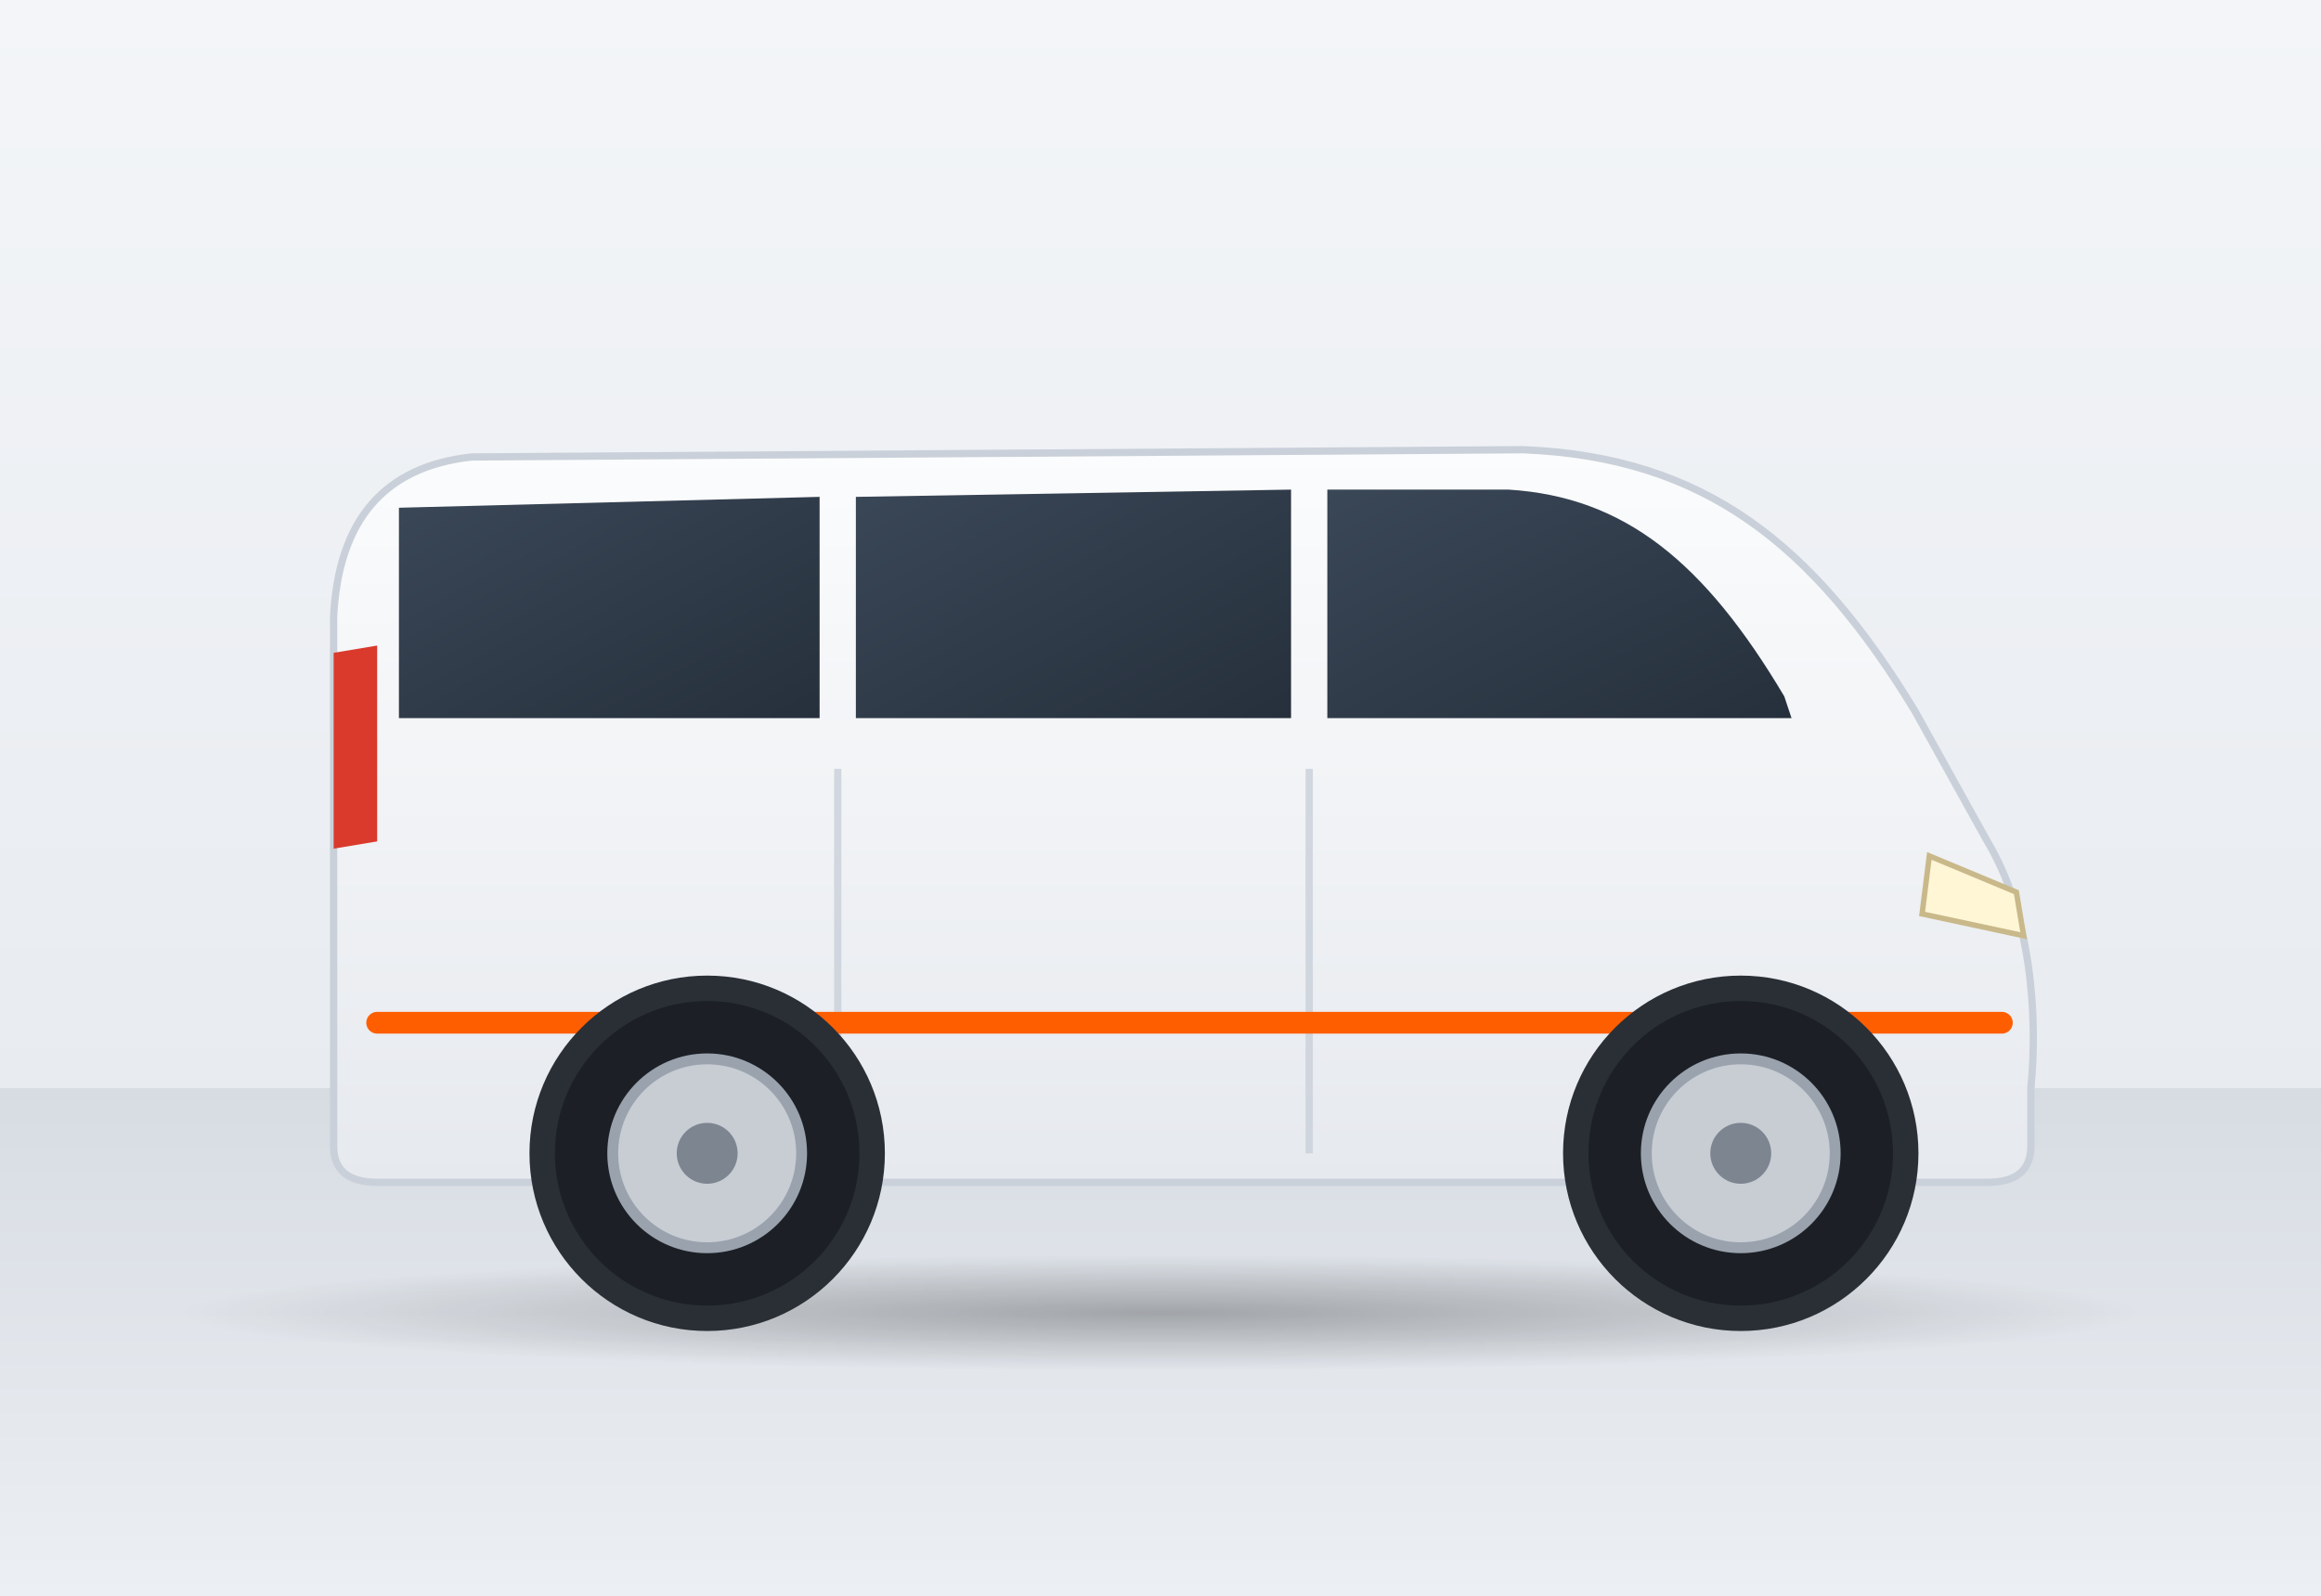
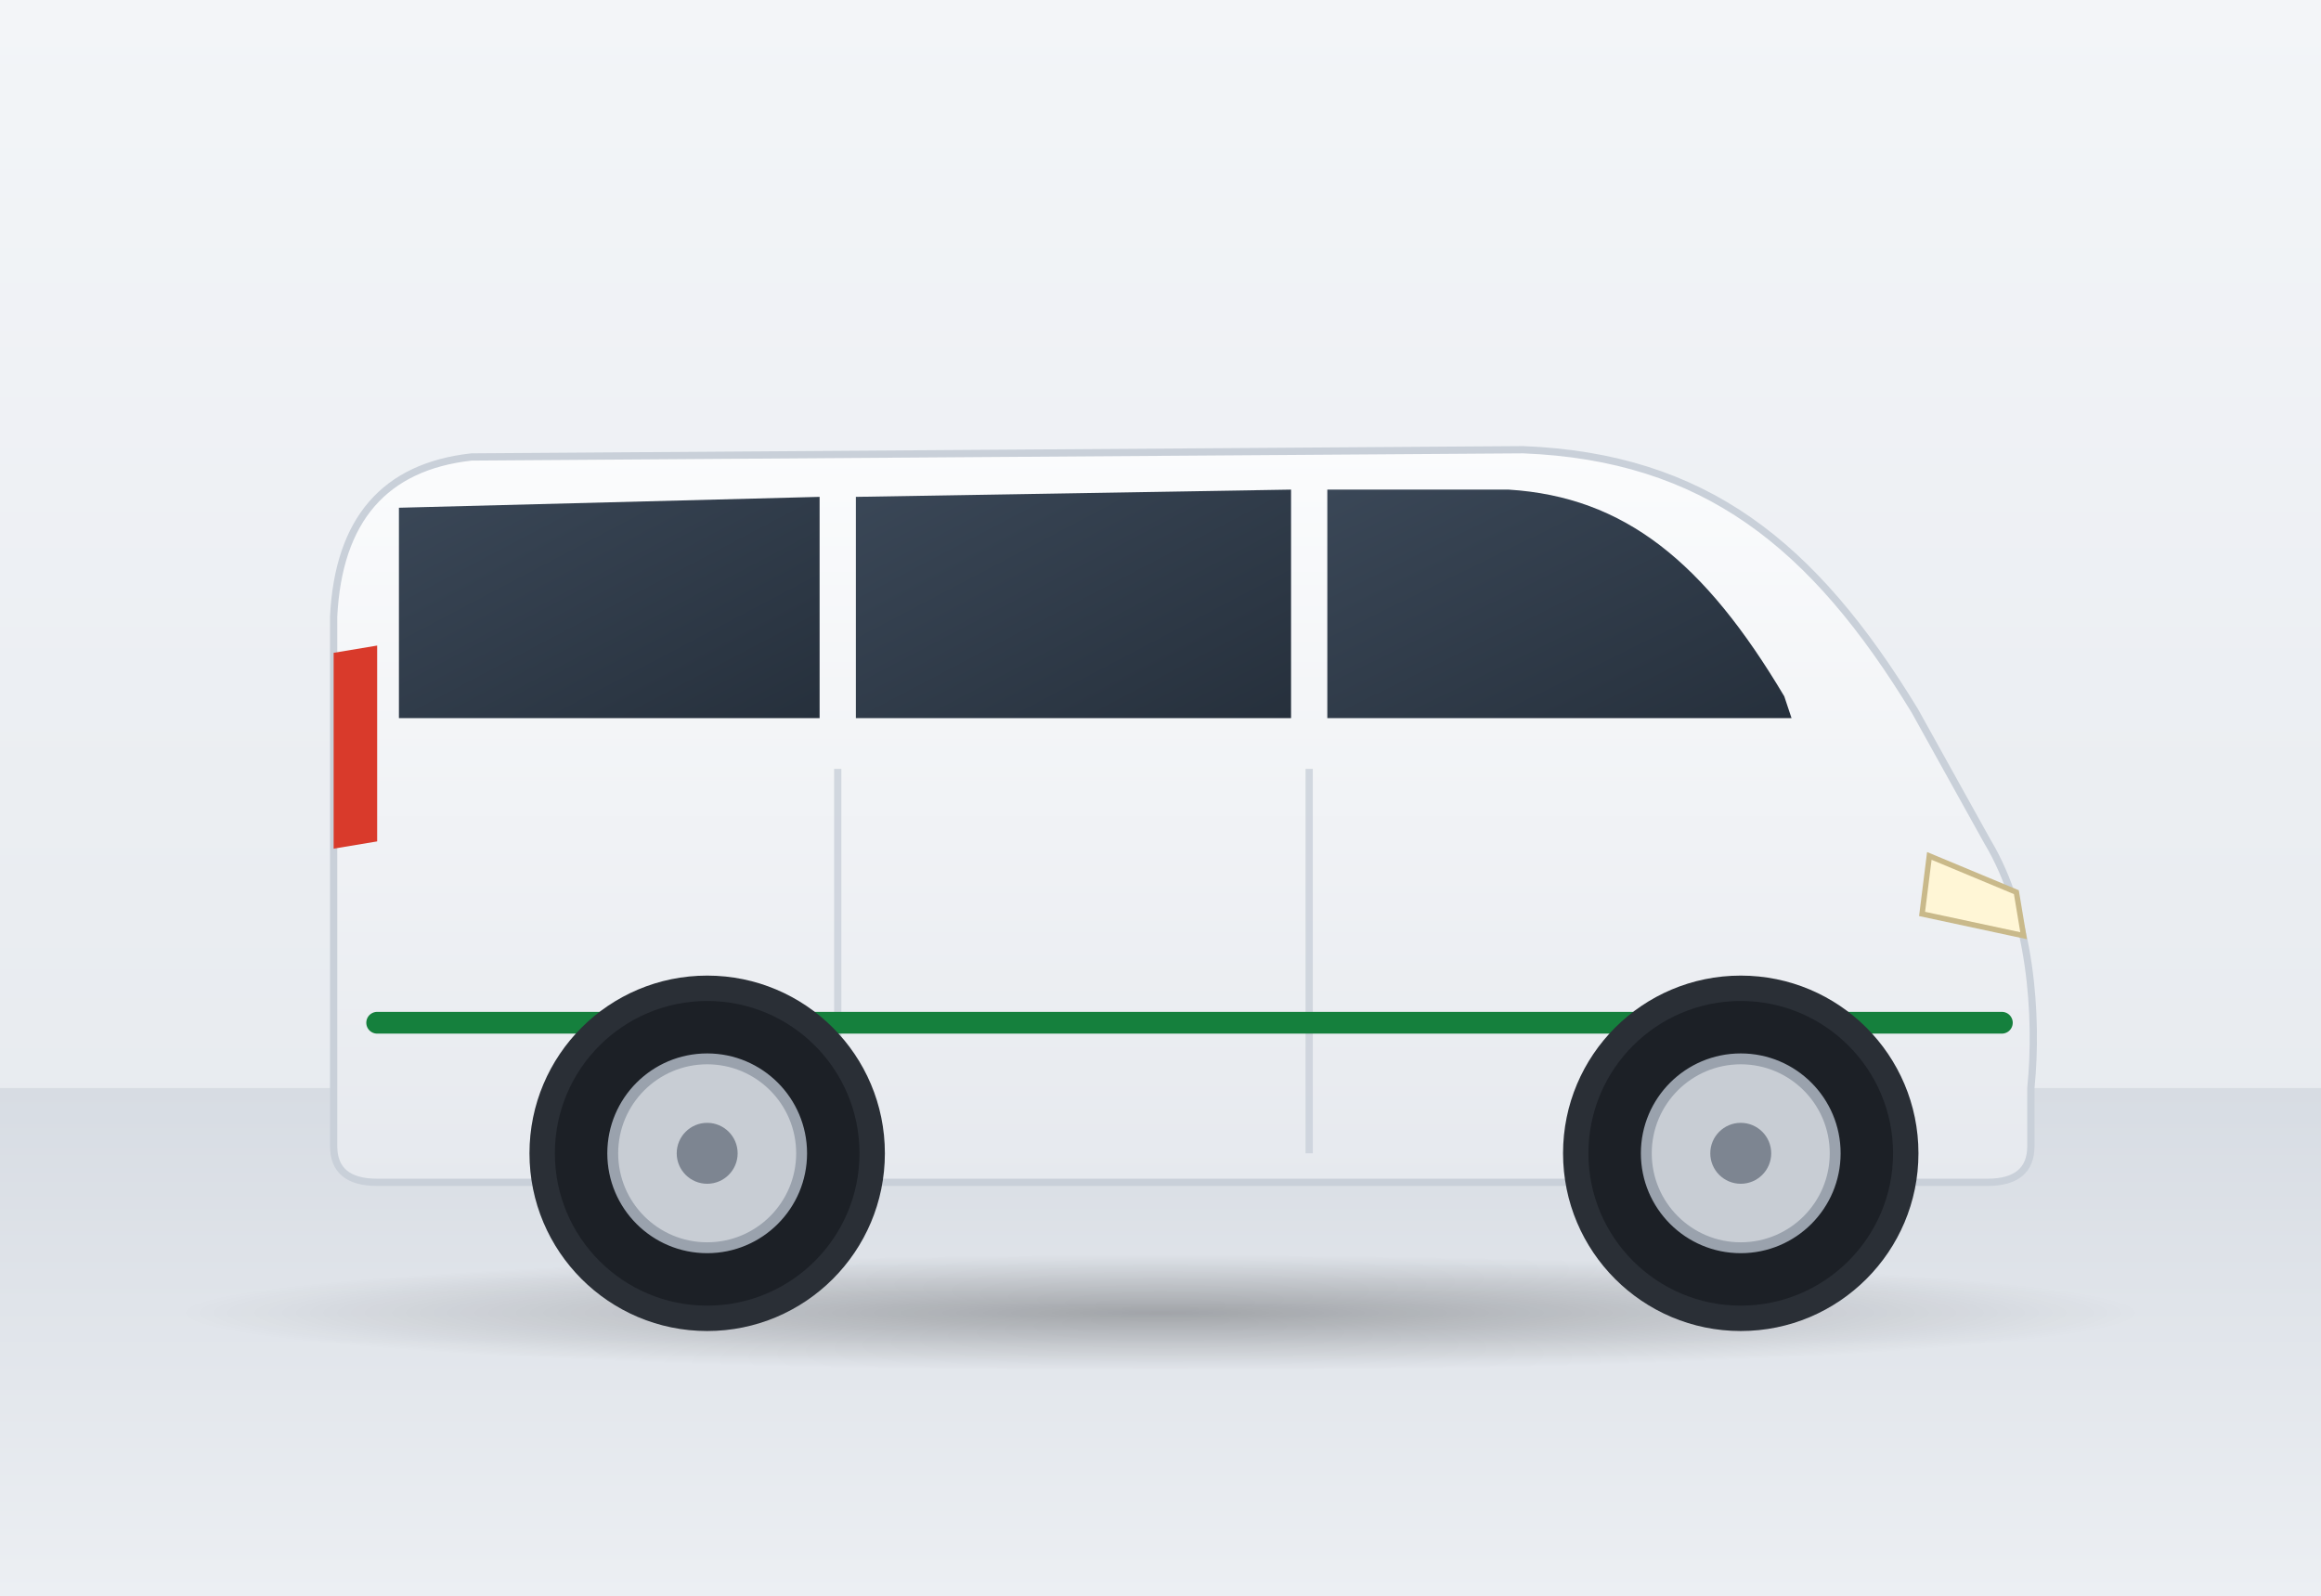
<svg xmlns="http://www.w3.org/2000/svg" viewBox="0 0 640 440" role="img" aria-label="8 seater people mover">
  <defs>
    <linearGradient id="wall" x1="0" y1="0" x2="0" y2="1">
      <stop offset="0" stop-color="#f3f5f8" />
      <stop offset="1" stop-color="#e3e7ec" />
    </linearGradient>
    <linearGradient id="floor" x1="0" y1="0" x2="0" y2="1">
      <stop offset="0" stop-color="#d7dce3" />
      <stop offset="1" stop-color="#eceff3" />
    </linearGradient>
    <linearGradient id="paint" x1="0" y1="0" x2="0" y2="1">
      <stop offset="0" stop-color="#fbfcfd" />
      <stop offset="1" stop-color="#e6e9ee" />
    </linearGradient>
    <linearGradient id="glass" x1="0" y1="0" x2="1" y2="1">
      <stop offset="0" stop-color="#3a4757" />
      <stop offset="1" stop-color="#26303c" />
    </linearGradient>
    <radialGradient id="shadow" cx="0.5" cy="0.5" r="0.5">
      <stop offset="0" stop-color="#000" stop-opacity=".28" />
      <stop offset="1" stop-color="#000" stop-opacity="0" />
    </radialGradient>
  </defs>
  <rect width="640" height="440" fill="url(#wall)" />
  <rect y="300" width="640" height="140" fill="url(#floor)" />
  <ellipse cx="320" cy="362" rx="270" ry="16" fill="url(#shadow)" />
  <path d="M92,316 L92,170 Q94,130 130,126 L420,124 C470,126 500,150 528,196 L548,232 C560,252 562,280 560,300 L560,316 Q560,326 548,326 L104,326 Q92,326 92,316 Z" fill="url(#paint)" stroke="#c9d0d9" stroke-width="2" />
  <path d="M110,140 L226,137 L226,198 L110,198 Z" fill="url(#glass)" />
  <path d="M236,137 L356,135 L356,198 L236,198 Z" fill="url(#glass)" />
  <path d="M366,135 L416,135 C448,137 470,155 492,192 L494,198 L366,198 Z" fill="url(#glass)" />
  <path d="M231,212 L231,318" stroke="#c9d0d9" stroke-width="2" opacity=".8" />
  <path d="M361,212 L361,318" stroke="#c9d0d9" stroke-width="2" opacity=".8" />
-   <path d="M104,282 L552,282" stroke="#FF5E00" stroke-width="6" stroke-linecap="round" />
+   <path d="M104,282 L552,282" stroke="#15803D" stroke-width="6" stroke-linecap="round" />
  <path d="M92,180 L104,178 L104,232 L92,234 Z" fill="#d93a2b" />
  <path d="M532,236 L556,246 L558,258 L530,252 Z" fill="#fff6d6" stroke="#c9b98a" stroke-width="1.5" />
  <circle cx="195" cy="318" r="49" fill="#2a2f36" />
  <circle cx="195" cy="318" r="42" fill="#1c2026" />
  <circle cx="195" cy="318" r="26.04" fill="#c8cdd4" />
  <circle cx="195" cy="318" r="26.04" fill="none" stroke="#9aa2ad" stroke-width="3" />
  <circle cx="195" cy="318" r="8.4" fill="#7d8591" />
  <circle cx="480" cy="318" r="49" fill="#2a2f36" />
  <circle cx="480" cy="318" r="42" fill="#1c2026" />
  <circle cx="480" cy="318" r="26.04" fill="#c8cdd4" />
  <circle cx="480" cy="318" r="26.04" fill="none" stroke="#9aa2ad" stroke-width="3" />
  <circle cx="480" cy="318" r="8.4" fill="#7d8591" />
</svg>
